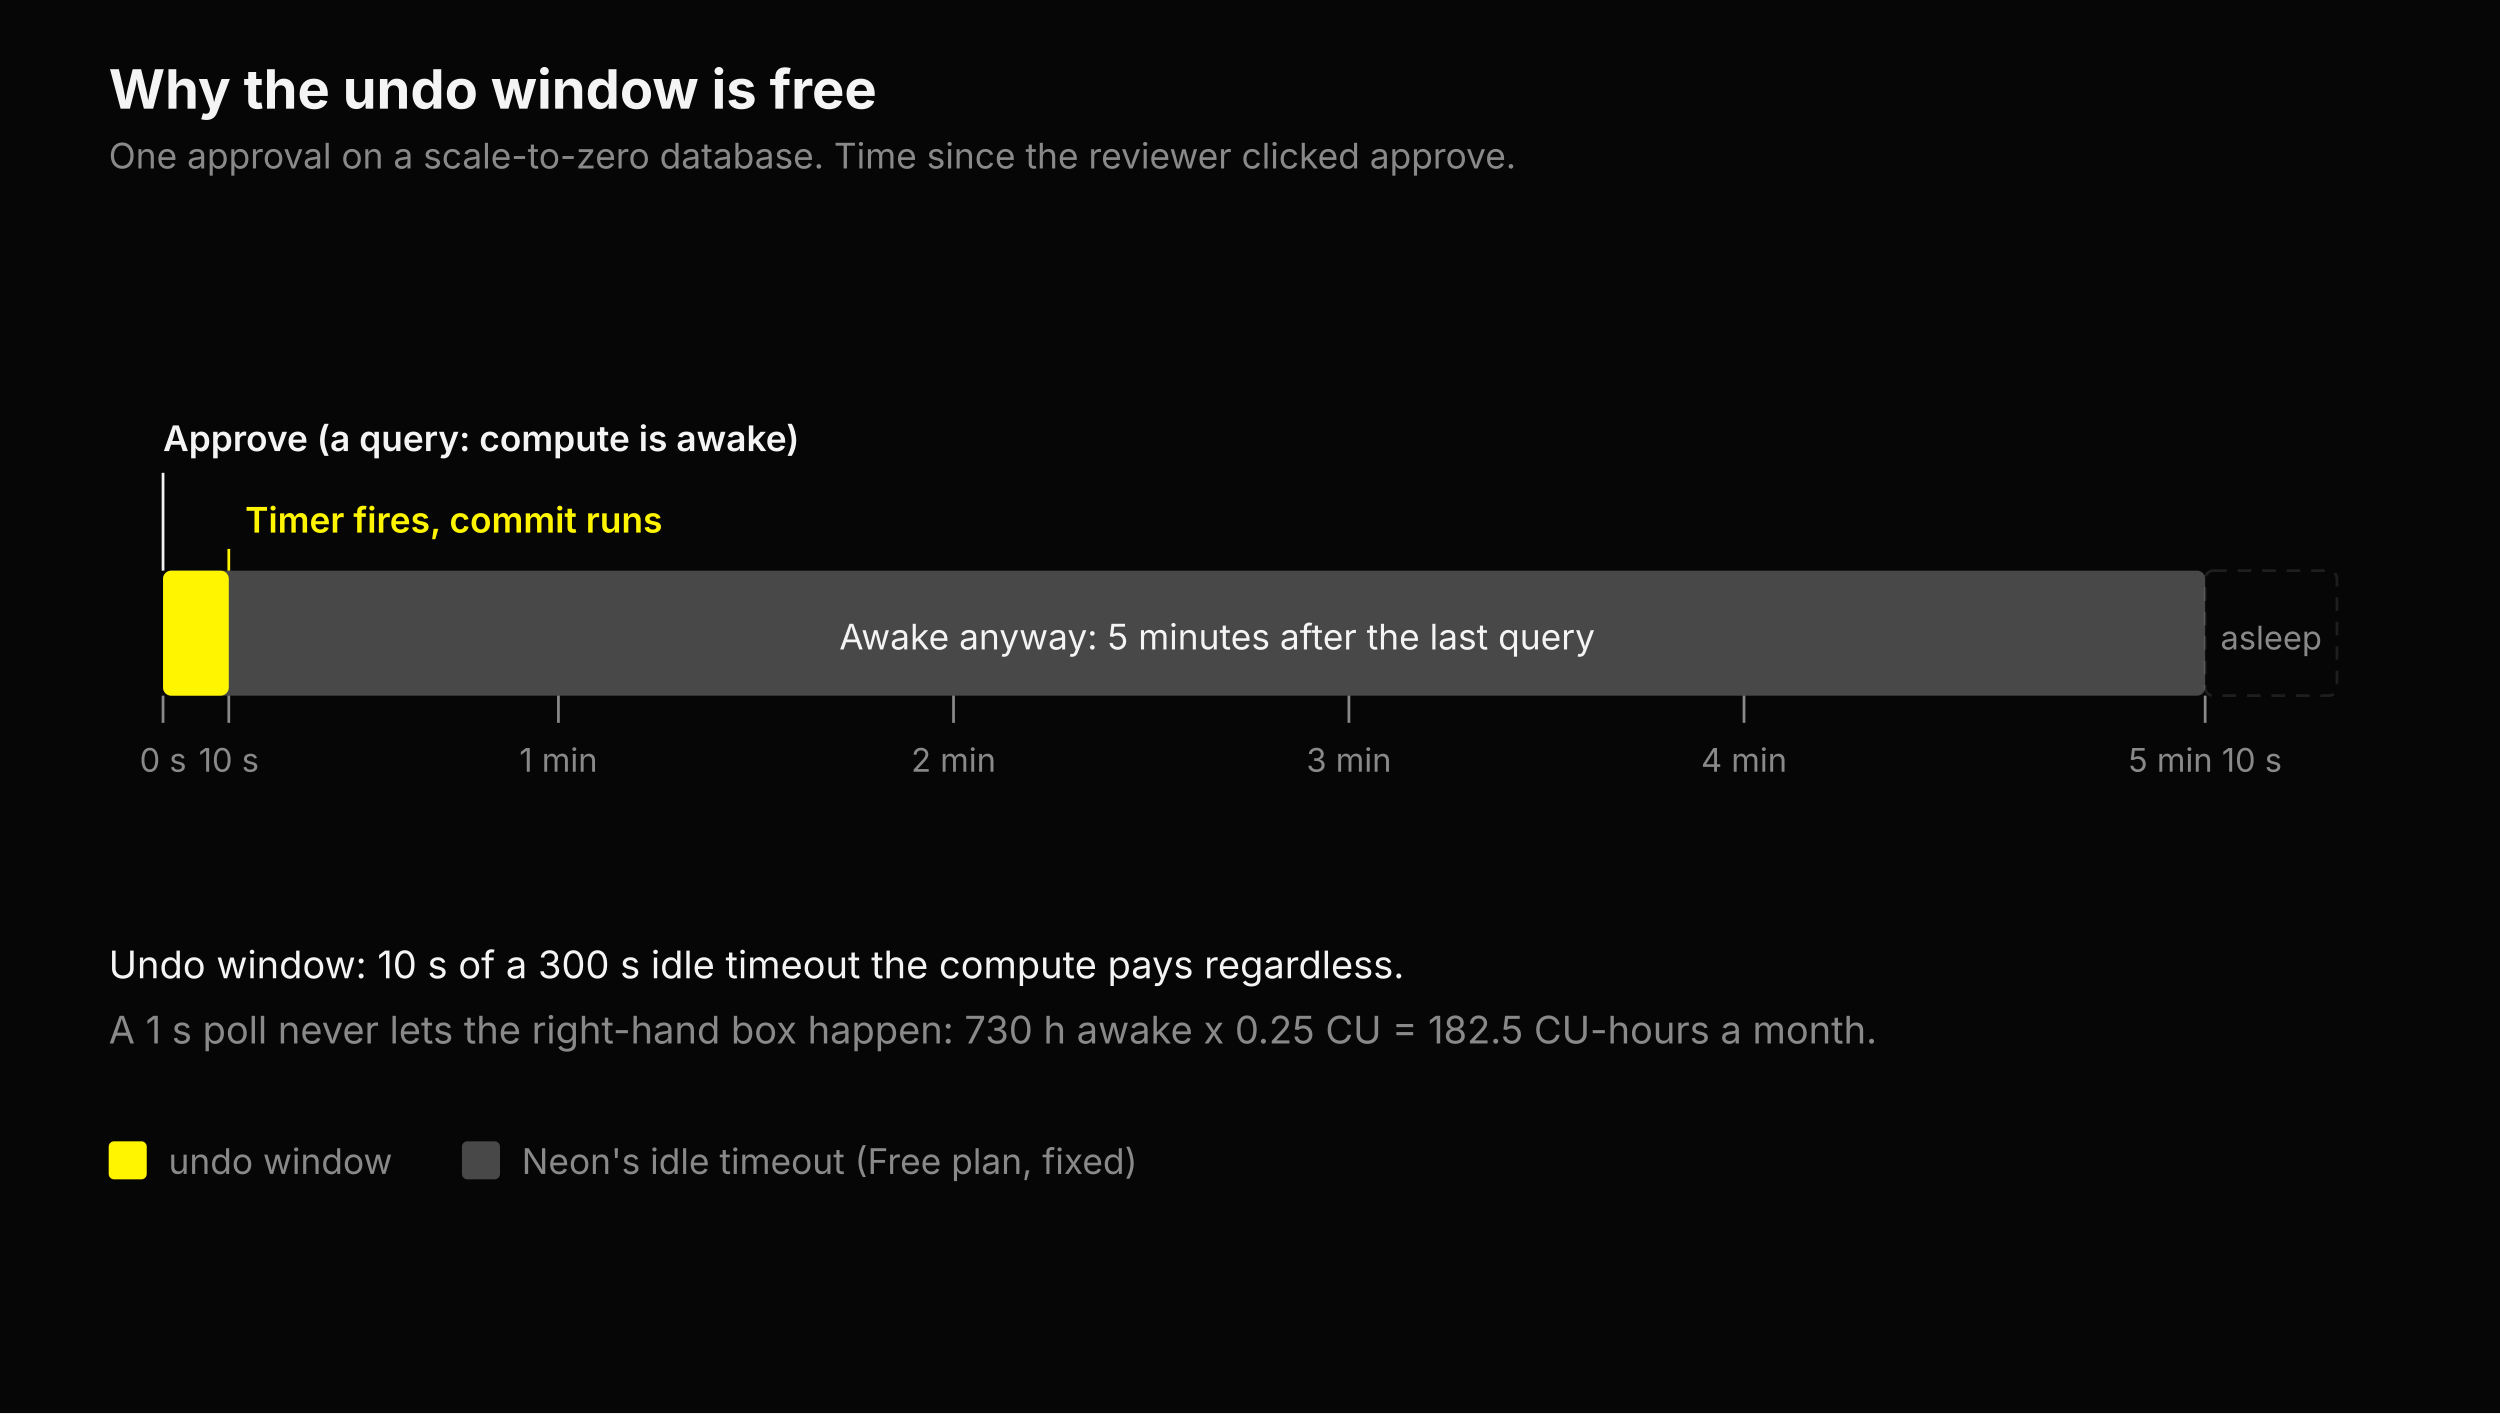
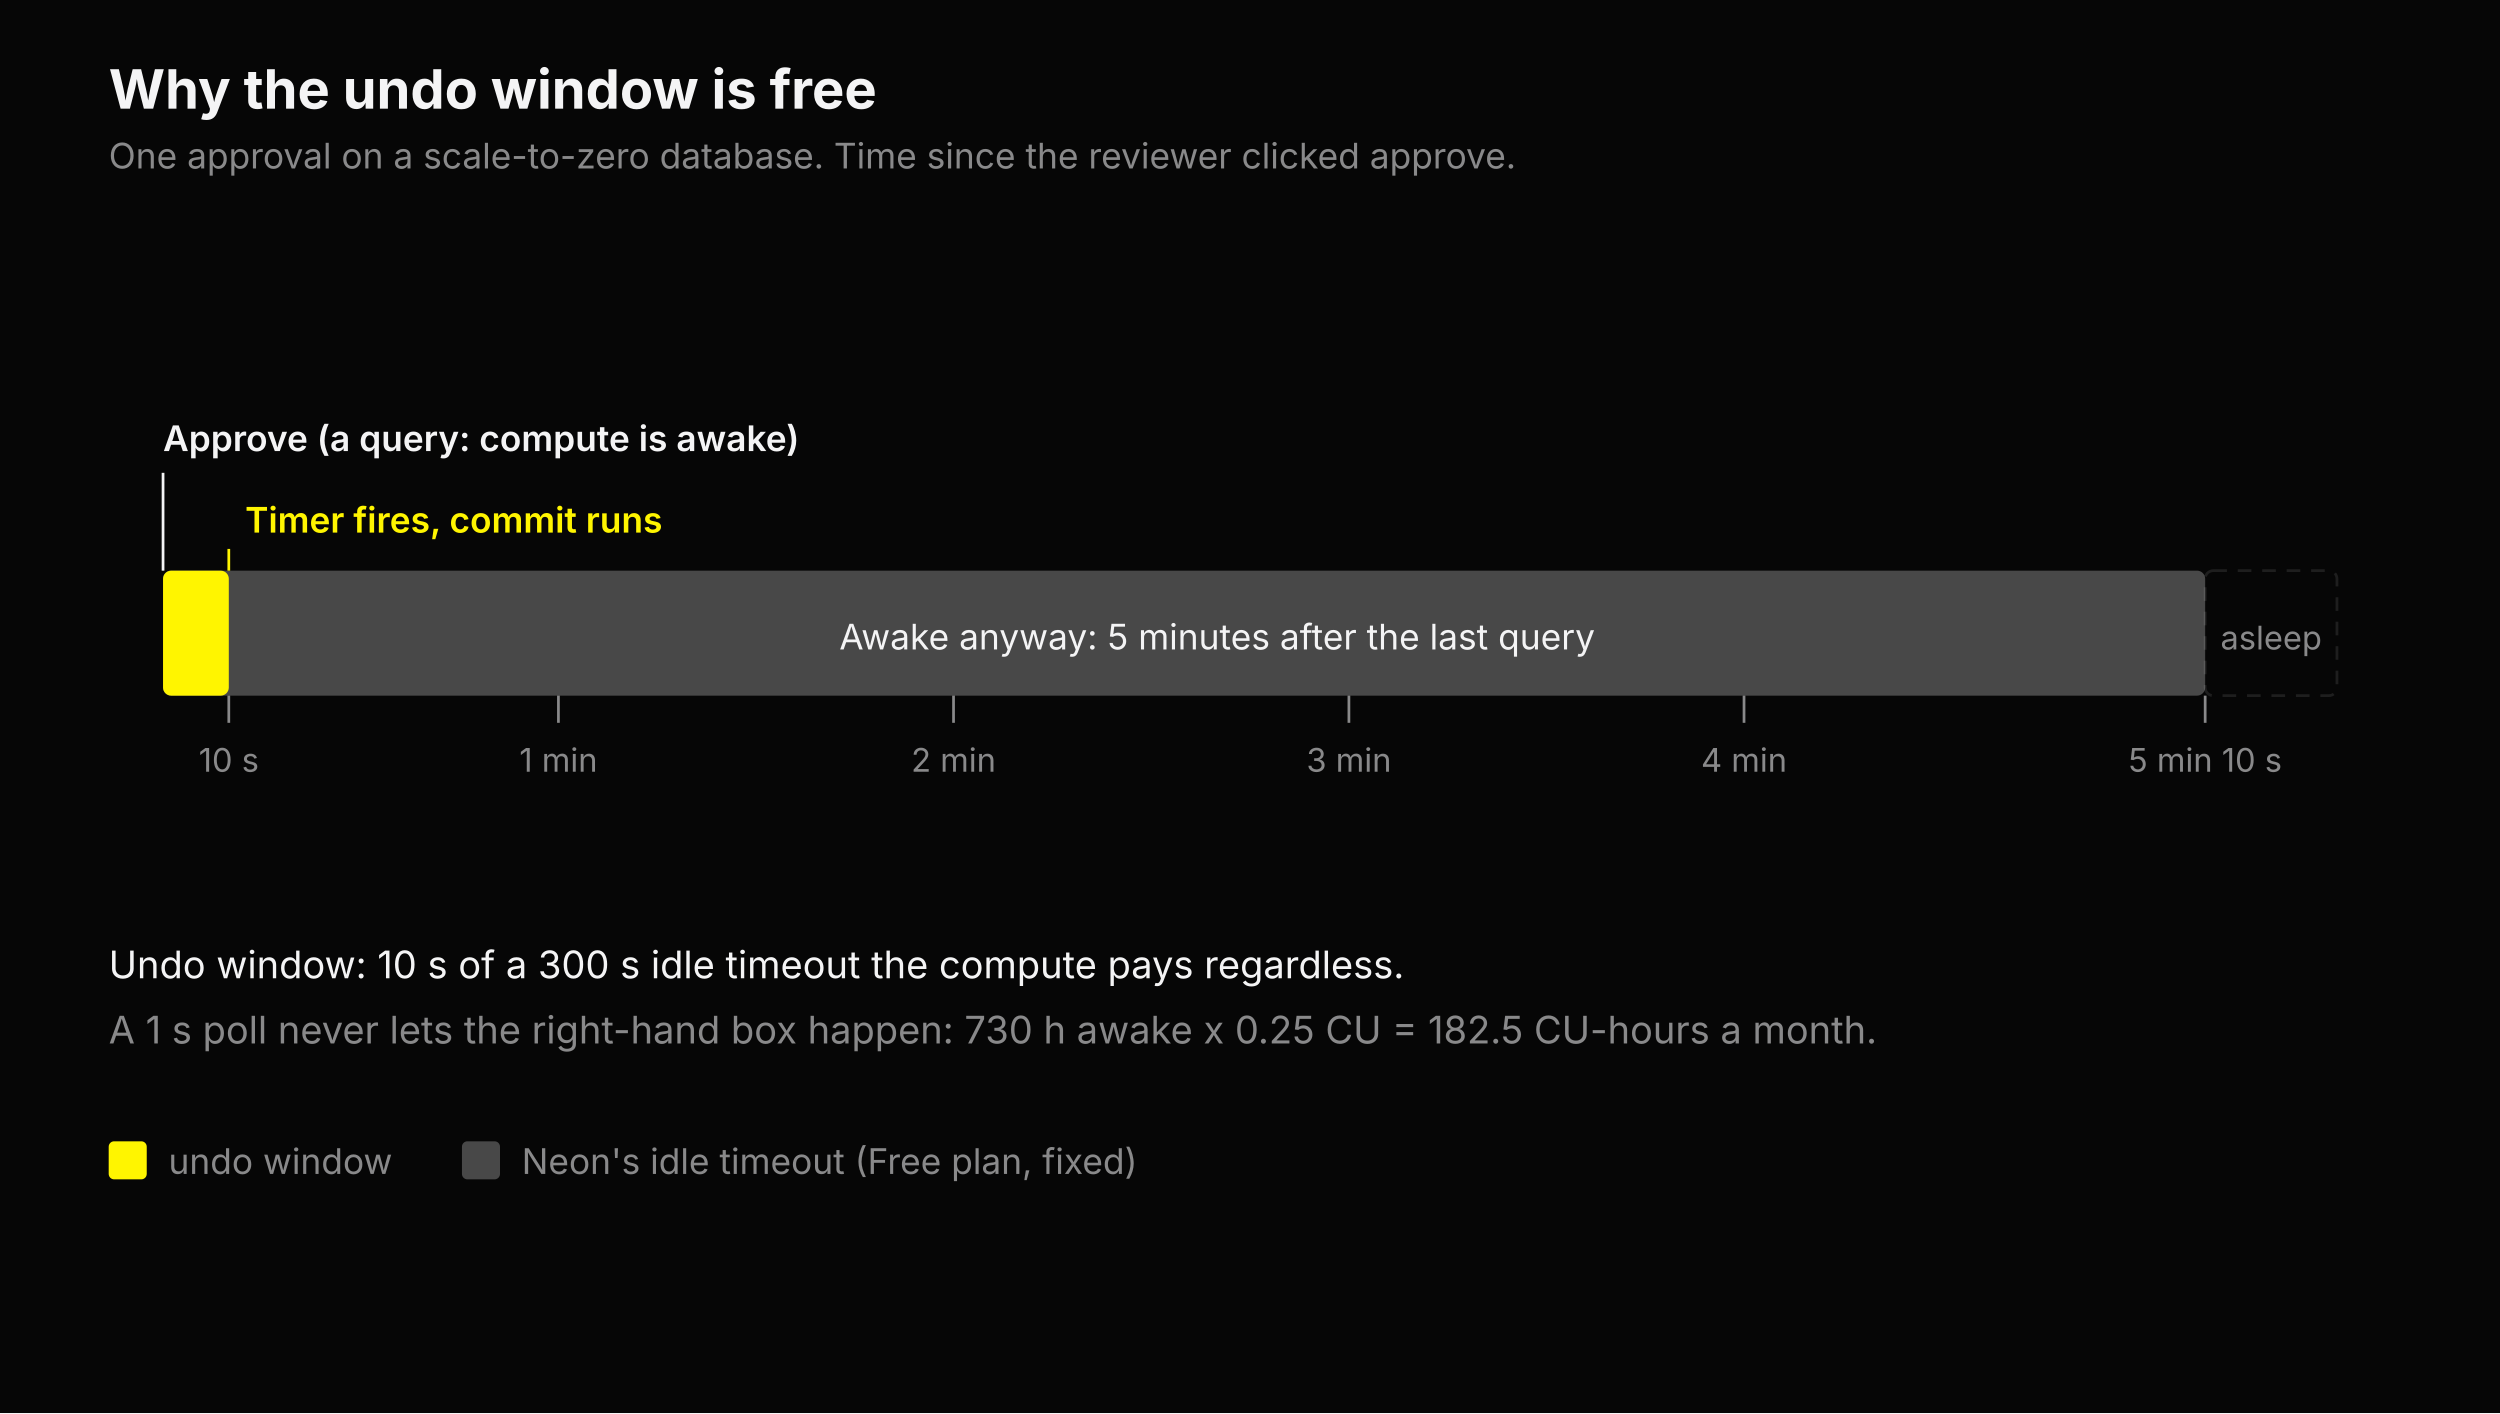
<svg xmlns="http://www.w3.org/2000/svg" viewBox="0 0 920 520" role="img" aria-label="Timeline. The approve at zero seconds wakes the compute. The commit fires at ten seconds. The compute stays awake until five minutes after the last query either way, then sleeps.">
  <rect width="920" height="520" fill="#060606" />
  <text x="40.0" y="40.0" fill="#f4f4f5" font-size="20" text-anchor="start" font-weight="700" font-family="'Space Grotesk',Inter,system-ui,sans-serif">Why the undo window is free</text>
  <text x="40.0" y="62.0" fill="rgba(244,244,245,0.55)" font-size="13" text-anchor="start" font-weight="400" font-family="'Space Grotesk',Inter,system-ui,sans-serif">One approval on a scale-to-zero database. Time since the reviewer clicked approve.</text>
  <rect x="60.0" y="210" width="751.5" height="46" fill="rgba(244,244,245,0.28)" rx="3" />
  <rect x="60.0" y="210" width="24.2" height="46" fill="#fff500" rx="3" />
  <rect x="811.5" y="210" width="48.5" height="46" fill="none" stroke="rgba(255,255,255,0.10)" stroke-dasharray="5 4" rx="3" />
-   <line x1="60.0" y1="256" x2="60.0" y2="266" stroke="rgba(244,244,245,0.55)" />
-   <text x="60.0" y="284.0" fill="rgba(244,244,245,0.55)" font-size="12" text-anchor="middle" font-weight="400" font-family="'Space Grotesk',Inter,system-ui,sans-serif">0 s</text>
  <line x1="84.2" y1="256" x2="84.2" y2="266" stroke="rgba(244,244,245,0.55)" />
  <text x="84.2" y="284.0" fill="rgba(244,244,245,0.55)" font-size="12" text-anchor="middle" font-weight="400" font-family="'Space Grotesk',Inter,system-ui,sans-serif">10 s</text>
  <line x1="205.5" y1="256" x2="205.5" y2="266" stroke="rgba(244,244,245,0.55)" />
  <text x="205.5" y="284.0" fill="rgba(244,244,245,0.55)" font-size="12" text-anchor="middle" font-weight="400" font-family="'Space Grotesk',Inter,system-ui,sans-serif">1 min</text>
  <line x1="350.9" y1="256" x2="350.9" y2="266" stroke="rgba(244,244,245,0.55)" />
  <text x="350.9" y="284.0" fill="rgba(244,244,245,0.55)" font-size="12" text-anchor="middle" font-weight="400" font-family="'Space Grotesk',Inter,system-ui,sans-serif">2 min</text>
  <line x1="496.4" y1="256" x2="496.4" y2="266" stroke="rgba(244,244,245,0.55)" />
  <text x="496.4" y="284.0" fill="rgba(244,244,245,0.55)" font-size="12" text-anchor="middle" font-weight="400" font-family="'Space Grotesk',Inter,system-ui,sans-serif">3 min</text>
  <line x1="641.8" y1="256" x2="641.8" y2="266" stroke="rgba(244,244,245,0.55)" />
  <text x="641.8" y="284.0" fill="rgba(244,244,245,0.55)" font-size="12" text-anchor="middle" font-weight="400" font-family="'Space Grotesk',Inter,system-ui,sans-serif">4 min</text>
  <line x1="811.5" y1="256" x2="811.5" y2="266" stroke="rgba(244,244,245,0.55)" />
  <text x="811.5" y="284.0" fill="rgba(244,244,245,0.55)" font-size="12" text-anchor="middle" font-weight="400" font-family="'Space Grotesk',Inter,system-ui,sans-serif">5 min 10 s</text>
  <text x="60.0" y="166.0" fill="#f4f4f5" font-size="13" text-anchor="start" font-weight="600" font-family="'Space Grotesk',Inter,system-ui,sans-serif">Approve (a query: compute is awake)</text>
  <line x1="60.0" y1="174" x2="60.0" y2="210" stroke="#f4f4f5" />
  <text x="90.2" y="196.0" fill="#fff500" font-size="13" text-anchor="start" font-weight="600" font-family="'Space Grotesk',Inter,system-ui,sans-serif">Timer fires, commit runs</text>
  <line x1="84.2" y1="202" x2="84.2" y2="210" stroke="#fff500" />
  <text x="447.9" y="239.0" fill="#f4f4f5" font-size="13" text-anchor="middle" font-weight="400" font-family="'Space Grotesk',Inter,system-ui,sans-serif">Awake anyway: 5 minutes after the last query</text>
  <text x="835.8" y="239.0" fill="rgba(244,244,245,0.55)" font-size="12" text-anchor="middle" font-weight="400" font-family="'Space Grotesk',Inter,system-ui,sans-serif">asleep</text>
  <text x="40.0" y="360.0" fill="#f4f4f5" font-size="14" text-anchor="start" font-weight="400" font-family="'Space Grotesk',Inter,system-ui,sans-serif">Undo window: 10 s of a 300 s idle timeout the compute pays regardless.</text>
  <text x="40.0" y="384.0" fill="rgba(244,244,245,0.55)" font-size="14" text-anchor="start" font-weight="400" font-family="'Space Grotesk',Inter,system-ui,sans-serif">A 1 s poll never lets the right-hand box happen: 730 h awake x 0.25 CU = 182.5 CU-hours a month.</text>
  <rect x="40" y="420" width="14" height="14" fill="#fff500" rx="2" />
  <text x="62.0" y="432.0" fill="rgba(244,244,245,0.55)" font-size="13" text-anchor="start" font-weight="400" font-family="'Space Grotesk',Inter,system-ui,sans-serif">undo window</text>
  <rect x="170" y="420" width="14" height="14" fill="rgba(244,244,245,0.28)" rx="2" />
  <text x="192.0" y="432.0" fill="rgba(244,244,245,0.55)" font-size="13" text-anchor="start" font-weight="400" font-family="'Space Grotesk',Inter,system-ui,sans-serif">Neon's idle timeout (Free plan, fixed)</text>
</svg>
